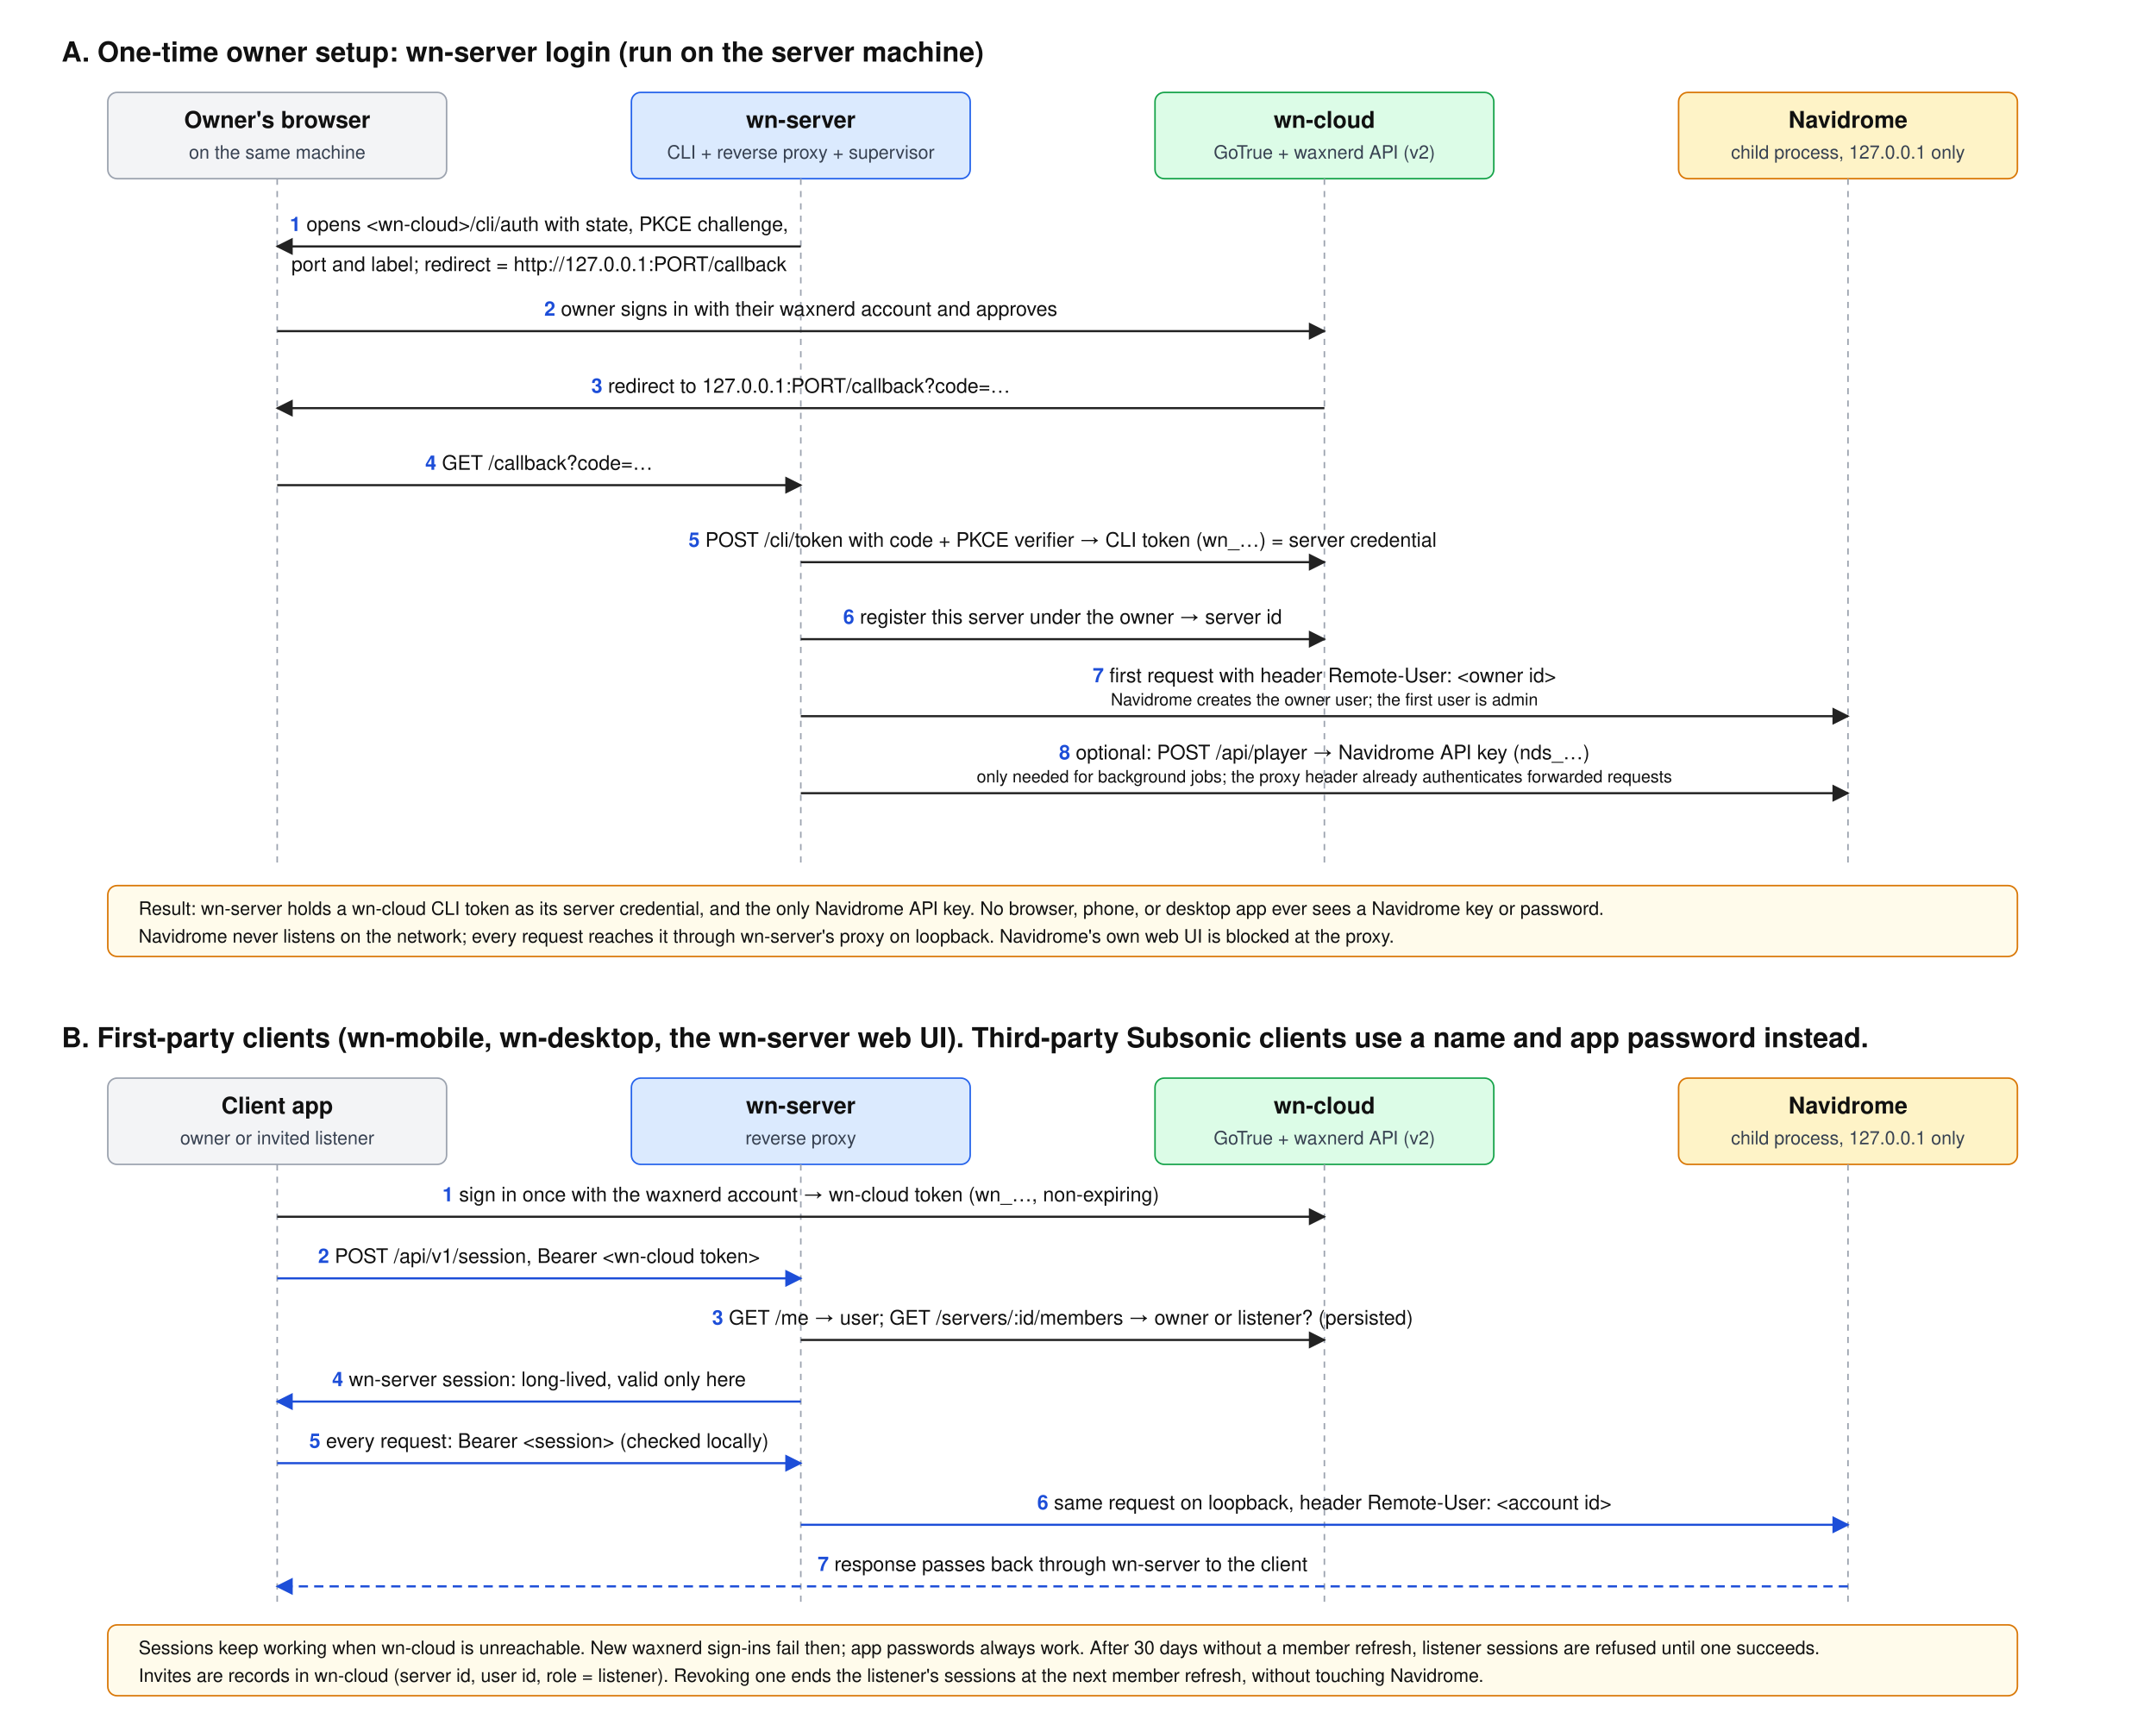
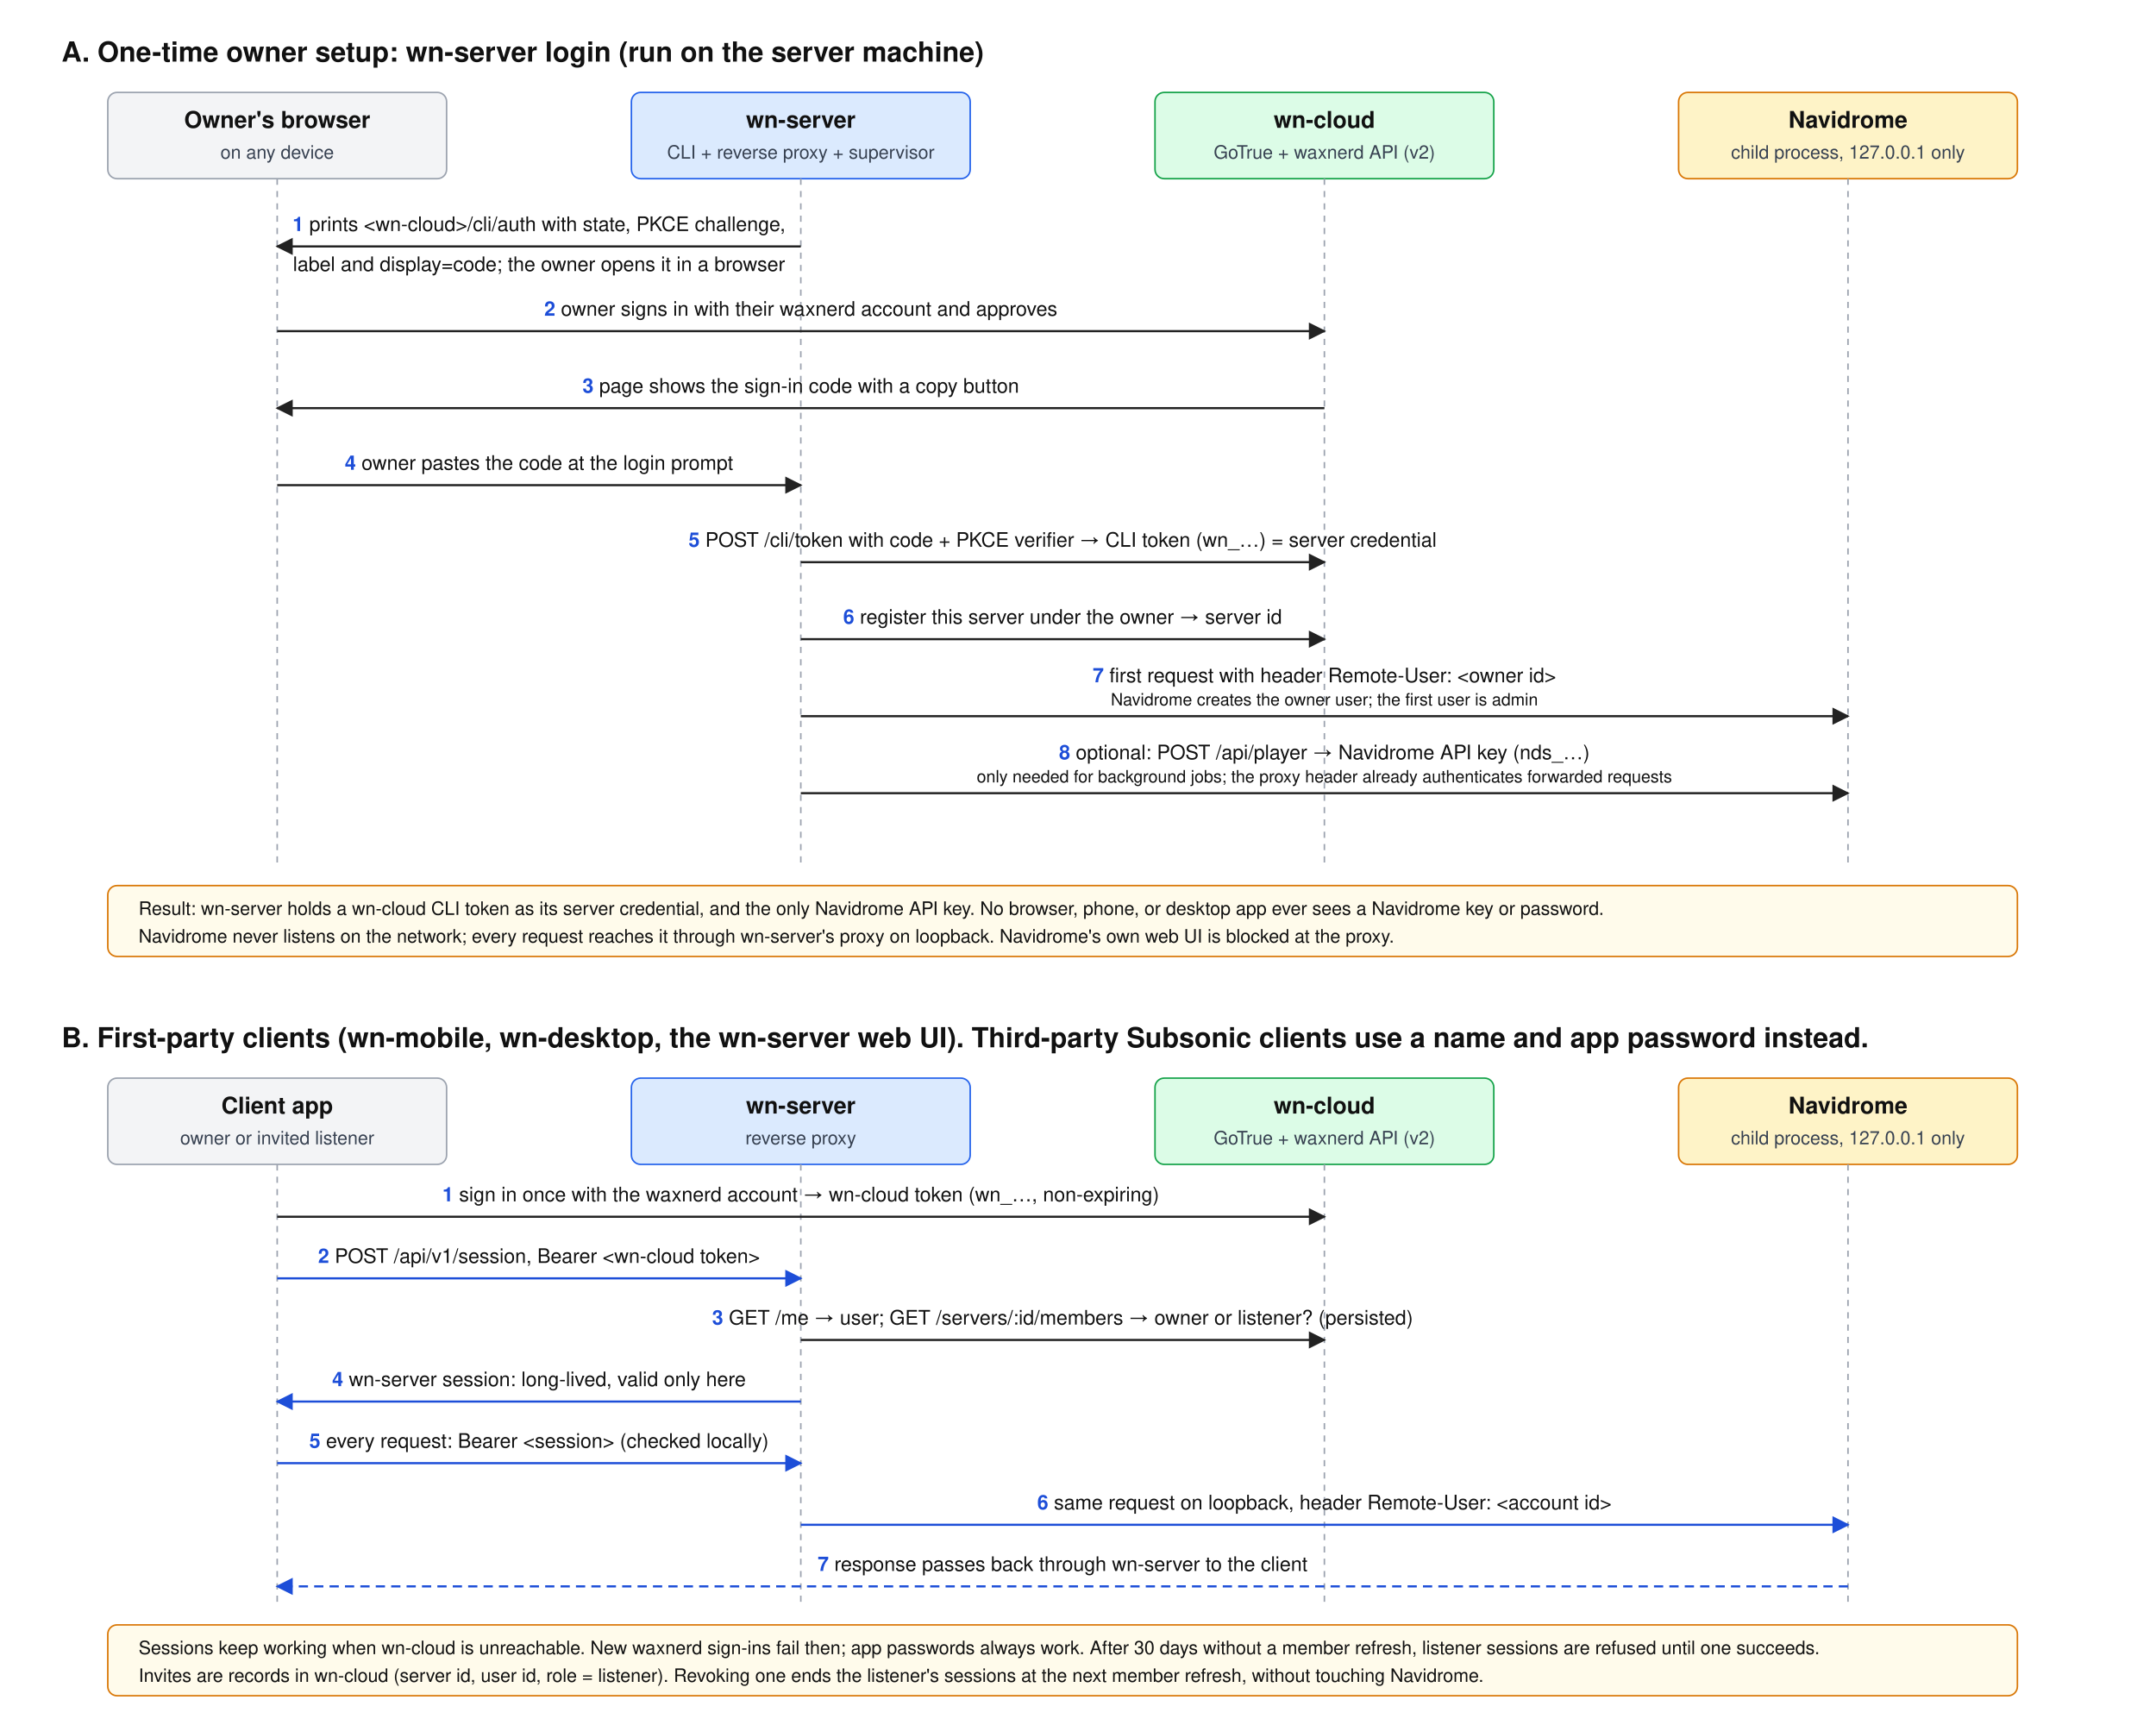
<svg xmlns="http://www.w3.org/2000/svg" width="1400" height="1120" viewBox="0 0 1400 1120" font-family="Helvetica, Arial, sans-serif" font-size="13">
  <defs>
    <marker id="arr" viewBox="0 0 10 10" refX="9" refY="5" markerWidth="8" markerHeight="8" orient="auto-start-reverse">
      <path d="M0,0 L10,5 L0,10 z" fill="#222" />
    </marker>
    <marker id="arrb" viewBox="0 0 10 10" refX="9" refY="5" markerWidth="8" markerHeight="8" orient="auto-start-reverse">
      <path d="M0,0 L10,5 L0,10 z" fill="#1d4ed8" />
    </marker>
  </defs>
  <style>
    .lane { fill:#f3f4f6; stroke:#9ca3af; }
    .lane-nd { fill:#fef3c7; stroke:#d97706; }
    .lane-ws { fill:#dbeafe; stroke:#2563eb; }
    .lane-wc { fill:#dcfce7; stroke:#16a34a; }
    .lt { font-size:15px; font-weight:bold; text-anchor:middle; fill:#111; }
    .ls { font-size:12px; text-anchor:middle; fill:#374151; }
    .life { stroke:#9ca3af; stroke-dasharray:4 4; }
    .msg { stroke:#222; stroke-width:1.4; marker-end:url(#arr); fill:none; }
    .msgb { stroke:#1d4ed8; stroke-width:1.4; marker-end:url(#arrb); fill:none; }
    .lbl { text-anchor:middle; fill:#111; }
    .num { font-weight:bold; fill:#1d4ed8; }
    .h { font-size:18px; font-weight:bold; fill:#111; }
    .note { fill:#fffbeb; stroke:#d97706; }
    .notet { font-size:12px; fill:#111; }
    .self { fill:#eef2ff; stroke:#4f46e5; }
  </style>
  <text x="40" y="40" class="h">A. One-time owner setup:  wn-server login  (run on the server machine)</text>
  <rect x="70" y="60" width="220" height="56" rx="6" class="lane" />
  <text x="180" y="83" class="lt">Owner's browser</text>
-   <text x="180" y="103" class="ls">on the same machine</text>
+   <text x="180" y="103" class="ls">on any device</text>
  <rect x="410" y="60" width="220" height="56" rx="6" class="lane-ws" />
  <text x="520" y="83" class="lt">wn-server</text>
  <text x="520" y="103" class="ls">CLI + reverse proxy + supervisor</text>
  <rect x="750" y="60" width="220" height="56" rx="6" class="lane-wc" />
  <text x="860" y="83" class="lt">wn-cloud</text>
  <text x="860" y="103" class="ls">GoTrue + waxnerd API (v2)</text>
  <rect x="1090" y="60" width="220" height="56" rx="6" class="lane-nd" />
  <text x="1200" y="83" class="lt">Navidrome</text>
  <text x="1200" y="103" class="ls">child process, 127.0.0.1 only</text>
  <line x1="180" y1="116" x2="180" y2="560" class="life" />
  <line x1="520" y1="116" x2="520" y2="560" class="life" />
  <line x1="860" y1="116" x2="860" y2="560" class="life" />
  <line x1="1200" y1="116" x2="1200" y2="560" class="life" />
  <line x1="520" y1="160" x2="180" y2="160" class="msg" />
  <text x="350" y="150" class="lbl">
-     <tspan class="num">1</tspan> opens &lt;wn-cloud&gt;/cli/auth with state, PKCE challenge,</text>
-   <text x="350" y="176" class="lbl">port and label; redirect = http://127.0.0.1:PORT/callback</text>
+     <tspan class="num">1</tspan> prints &lt;wn-cloud&gt;/cli/auth with state, PKCE challenge,</text>
+   <text x="350" y="176" class="lbl">label and display=code; the owner opens it in a browser</text>
  <line x1="180" y1="215" x2="860" y2="215" class="msg" />
  <text x="520" y="205" class="lbl">
    <tspan class="num">2</tspan> owner signs in with their waxnerd account and approves</text>
  <line x1="860" y1="265" x2="180" y2="265" class="msg" />
  <text x="520" y="255" class="lbl">
-     <tspan class="num">3</tspan> redirect to 127.0.0.1:PORT/callback?code=…</text>
+     <tspan class="num">3</tspan> page shows the sign-in code with a copy button</text>
  <line x1="180" y1="315" x2="520" y2="315" class="msg" />
  <text x="350" y="305" class="lbl">
-     <tspan class="num">4</tspan> GET /callback?code=…</text>
+     <tspan class="num">4</tspan> owner pastes the code at the login prompt</text>
  <line x1="520" y1="365" x2="860" y2="365" class="msg" />
  <text x="690" y="355" class="lbl">
    <tspan class="num">5</tspan> POST /cli/token with code + PKCE verifier → CLI token (wn_…) = server credential</text>
  <line x1="520" y1="415" x2="860" y2="415" class="msg" />
  <text x="690" y="405" class="lbl">
    <tspan class="num">6</tspan> register this server under the owner → server id</text>
  <line x1="520" y1="465" x2="1200" y2="465" class="msg" />
  <text x="860" y="443" class="lbl">
    <tspan class="num">7</tspan> first request with header Remote-User: &lt;owner id&gt;</text>
  <text x="860" y="458" class="lbl" font-size="11">Navidrome creates the owner user; the first user is admin</text>
  <line x1="520" y1="515" x2="1200" y2="515" class="msg" />
  <text x="860" y="493" class="lbl">
    <tspan class="num">8</tspan> optional: POST /api/player  →  Navidrome API key (nds_…)</text>
  <text x="860" y="508" class="lbl" font-size="11">only needed for background jobs; the proxy header already authenticates forwarded requests</text>
  <rect x="70" y="575" width="1240" height="46" rx="6" class="note" />
  <text x="90" y="594" class="notet">Result: wn-server holds a wn-cloud CLI token as its server credential, and the only Navidrome API key. No browser, phone, or desktop app ever sees a Navidrome key or password.</text>
  <text x="90" y="612" class="notet">Navidrome never listens on the network; every request reaches it through wn-server's proxy on loopback. Navidrome's own web UI is blocked at the proxy.</text>
  <text x="40" y="680" class="h">B. First-party clients  (wn-mobile, wn-desktop, the wn-server web UI). Third-party Subsonic clients use a name and app password instead.</text>
  <rect x="70" y="700" width="220" height="56" rx="6" class="lane" />
  <text x="180" y="723" class="lt">Client app</text>
  <text x="180" y="743" class="ls">owner or invited listener</text>
  <rect x="410" y="700" width="220" height="56" rx="6" class="lane-ws" />
  <text x="520" y="723" class="lt">wn-server</text>
  <text x="520" y="743" class="ls">reverse proxy</text>
  <rect x="750" y="700" width="220" height="56" rx="6" class="lane-wc" />
  <text x="860" y="723" class="lt">wn-cloud</text>
  <text x="860" y="743" class="ls">GoTrue + waxnerd API (v2)</text>
  <rect x="1090" y="700" width="220" height="56" rx="6" class="lane-nd" />
  <text x="1200" y="723" class="lt">Navidrome</text>
  <text x="1200" y="743" class="ls">child process, 127.0.0.1 only</text>
  <line x1="180" y1="756" x2="180" y2="1040" class="life" />
  <line x1="520" y1="756" x2="520" y2="1040" class="life" />
  <line x1="860" y1="756" x2="860" y2="1040" class="life" />
  <line x1="1200" y1="756" x2="1200" y2="1040" class="life" />
  <line x1="180" y1="790" x2="860" y2="790" class="msg" />
  <text x="520" y="780" class="lbl">
    <tspan class="num">1</tspan> sign in once with the waxnerd account → wn-cloud token (wn_…, non-expiring)</text>
  <line x1="180" y1="830" x2="520" y2="830" class="msgb" />
  <text x="350" y="820" class="lbl">
    <tspan class="num">2</tspan> POST /api/v1/session, Bearer &lt;wn-cloud token&gt;</text>
  <line x1="520" y1="870" x2="860" y2="870" class="msg" />
  <text x="690" y="860" class="lbl">
    <tspan class="num">3</tspan> GET /me → user; GET /servers/:id/members → owner or listener? (persisted)</text>
  <line x1="520" y1="910" x2="180" y2="910" class="msgb" />
  <text x="350" y="900" class="lbl">
    <tspan class="num">4</tspan> wn-server session: long-lived, valid only here</text>
  <line x1="180" y1="950" x2="520" y2="950" class="msgb" />
  <text x="350" y="940" class="lbl">
    <tspan class="num">5</tspan> every request: Bearer &lt;session&gt; (checked locally)</text>
  <line x1="520" y1="990" x2="1200" y2="990" class="msgb" />
  <text x="860" y="980" class="lbl">
    <tspan class="num">6</tspan> same request on loopback, header Remote-User: &lt;account id&gt;</text>
  <line x1="1200" y1="1030" x2="180" y2="1030" class="msgb" stroke-dasharray="6 4" />
  <text x="690" y="1020" class="lbl">
    <tspan class="num">7</tspan> response passes back through wn-server to the client</text>
  <rect x="70" y="1055" width="1240" height="46" rx="6" class="note" />
  <text x="90" y="1074" class="notet">Sessions keep working when wn-cloud is unreachable. New waxnerd sign-ins fail then; app passwords always work. After 30 days without a member refresh, listener sessions are refused until one succeeds.</text>
  <text x="90" y="1092" class="notet">Invites are records in wn-cloud (server id, user id, role = listener). Revoking one ends the listener's sessions at the next member refresh, without touching Navidrome.</text>
</svg>
